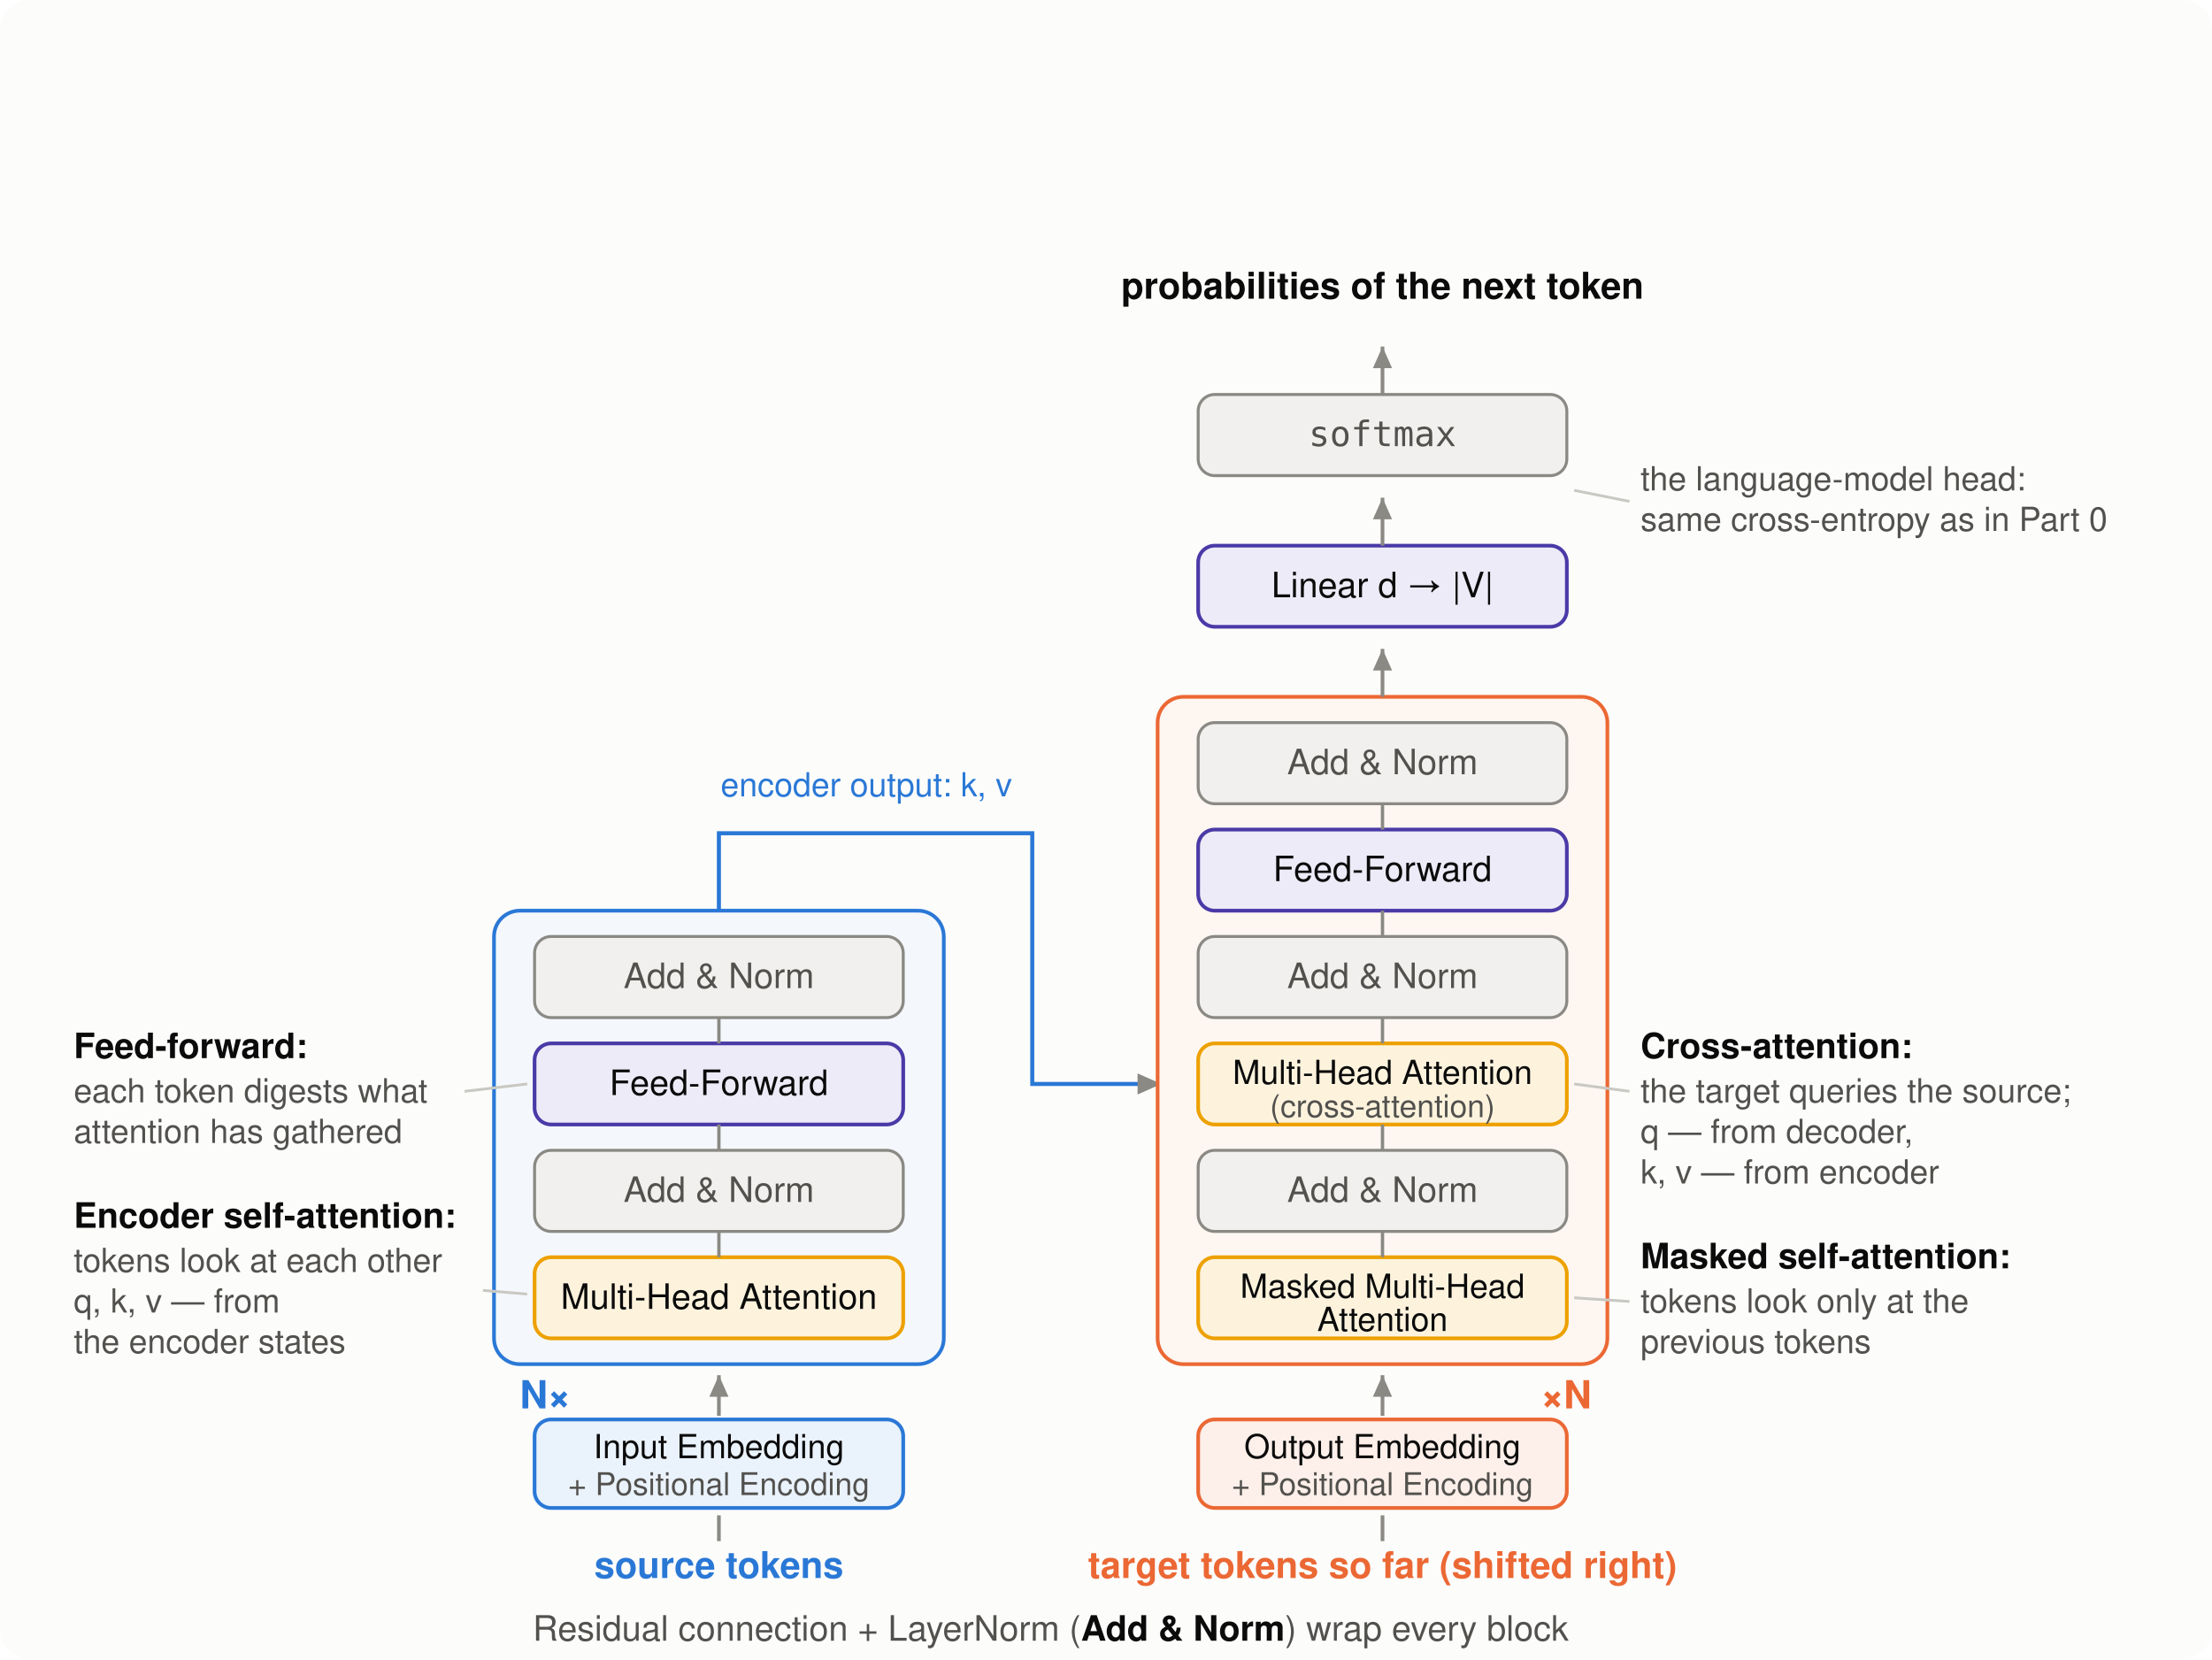
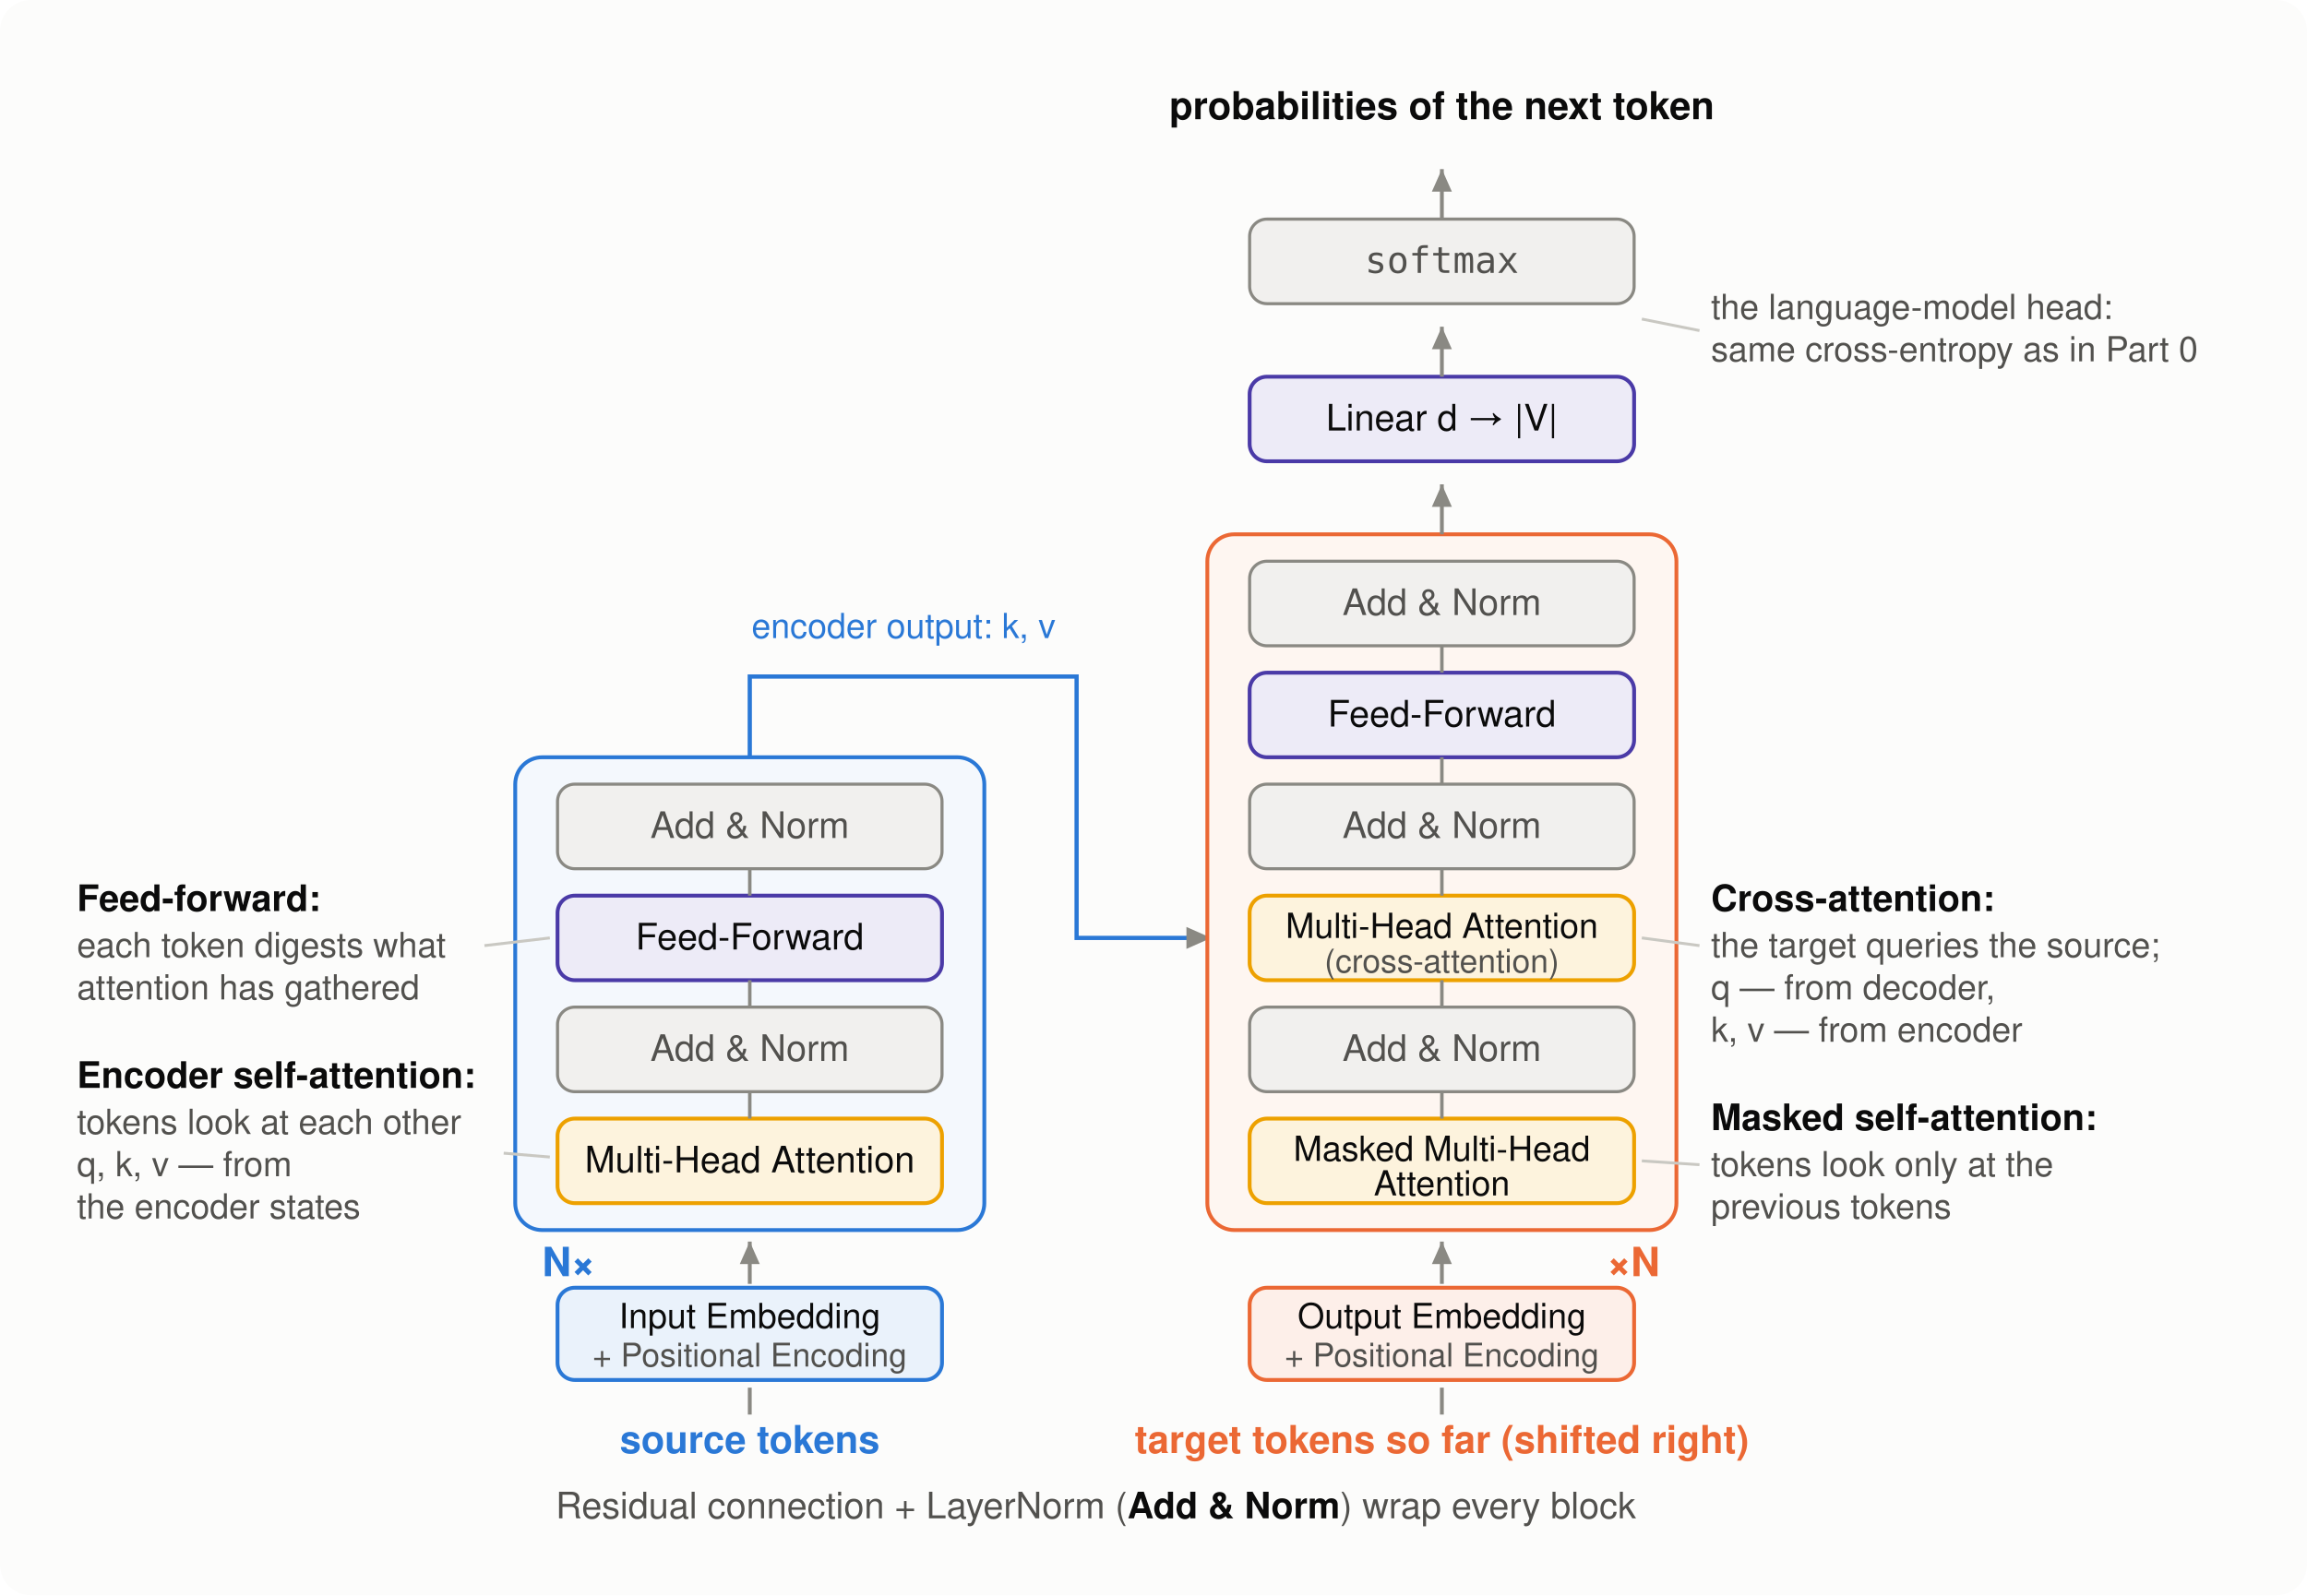
- <svg xmlns="http://www.w3.org/2000/svg" viewBox="0 0 1200 900" font-family="-apple-system, 'Segoe UI', Helvetica, Arial, sans-serif">
+ <svg xmlns="http://www.w3.org/2000/svg" viewBox="0 100 1200 830" font-family="-apple-system, 'Segoe UI', Helvetica, Arial, sans-serif">
  <defs>
    <marker id="arr" viewBox="0 0 10 10" refX="9" refY="5" markerWidth="6.5" markerHeight="6.5" orient="auto-start-reverse">
      <path d="M 0 1 L 9 5 L 0 9 z" fill="#8a8983" />
    </marker>
  </defs>
-   <rect x="0" y="0" width="1200" height="900" rx="16" fill="#fcfcfb" />
+   <rect x="0" y="100" width="1200" height="830" rx="16" fill="#fcfcfb" />
  <rect x="268" y="494" width="244" height="246" rx="14" fill="#f4f8fd" stroke="#2a78d6" stroke-width="2" />
  <text x="282" y="764" font-size="21" fill="#2a78d6" font-weight="700">N×</text>
  <rect x="290" y="682" width="200" height="44" rx="9" fill="#fdf3dd" stroke="#eda100" stroke-width="2" />
  <text x="390" y="710" text-anchor="middle" font-size="19" fill="#0b0b0b">Multi-Head Attention</text>
  <rect x="290" y="624" width="200" height="44" rx="9" fill="#f1f0ee" stroke="#8a8983" stroke-width="1.6" />
  <text x="390" y="652" text-anchor="middle" font-size="19" fill="#52514e">Add &amp; Norm</text>
  <rect x="290" y="566" width="200" height="44" rx="9" fill="#edebf7" stroke="#4a3aa7" stroke-width="2" />
  <text x="390" y="594" text-anchor="middle" font-size="19" fill="#0b0b0b">Feed-Forward</text>
  <rect x="290" y="508" width="200" height="44" rx="9" fill="#f1f0ee" stroke="#8a8983" stroke-width="1.6" />
  <text x="390" y="536" text-anchor="middle" font-size="19" fill="#52514e">Add &amp; Norm</text>
  <rect x="290" y="770" width="200" height="48" rx="9" fill="#eaf2fb" stroke="#2a78d6" stroke-width="2" />
  <text x="390" y="791" text-anchor="middle" font-size="18" fill="#0b0b0b">Input Embedding</text>
  <text x="390" y="811" text-anchor="middle" font-size="17" fill="#52514e">+ Positional Encoding</text>
  <line x1="390" y1="768" x2="390" y2="746" stroke="#8a8983" stroke-width="2" marker-end="url(#arr)" />
  <line x1="390" y1="682" x2="390" y2="668" stroke="#8a8983" stroke-width="1.8" />
  <line x1="390" y1="624" x2="390" y2="610" stroke="#8a8983" stroke-width="1.8" />
  <line x1="390" y1="566" x2="390" y2="552" stroke="#8a8983" stroke-width="1.8" />
  <text x="390" y="856" text-anchor="middle" font-size="20" fill="#2a78d6" font-weight="600">source tokens</text>
  <line x1="390" y1="836" x2="390" y2="822" stroke="#8a8983" stroke-width="2" />
  <path d="M 390 494 L 390 452 L 560 452 L 560 588 L 630 588" fill="none" stroke="#2a78d6" stroke-width="2.2" marker-end="url(#arr)" />
  <text x="470" y="432" text-anchor="middle" font-size="18" fill="#2a78d6">encoder output: k, v</text>
  <rect x="628" y="378" width="244" height="362" rx="14" fill="#fef6f1" stroke="#eb6834" stroke-width="2" />
  <text x="836" y="764" font-size="21" fill="#eb6834" font-weight="700">×N</text>
  <rect x="650" y="682" width="200" height="44" rx="9" fill="#fdf3dd" stroke="#eda100" stroke-width="2" />
  <text x="750" y="704" text-anchor="middle" font-size="18" fill="#0b0b0b">Masked Multi-Head</text>
  <text x="750" y="722" text-anchor="middle" font-size="18" fill="#0b0b0b">Attention</text>
  <rect x="650" y="624" width="200" height="44" rx="9" fill="#f1f0ee" stroke="#8a8983" stroke-width="1.6" />
  <text x="750" y="652" text-anchor="middle" font-size="19" fill="#52514e">Add &amp; Norm</text>
  <rect x="650" y="566" width="200" height="44" rx="9" fill="#fdf3dd" stroke="#eda100" stroke-width="2" />
  <text x="750" y="588" text-anchor="middle" font-size="18" fill="#0b0b0b">Multi-Head Attention</text>
  <text x="750" y="606" text-anchor="middle" font-size="17" fill="#52514e">(cross-attention)</text>
  <rect x="650" y="508" width="200" height="44" rx="9" fill="#f1f0ee" stroke="#8a8983" stroke-width="1.6" />
  <text x="750" y="536" text-anchor="middle" font-size="19" fill="#52514e">Add &amp; Norm</text>
  <rect x="650" y="450" width="200" height="44" rx="9" fill="#edebf7" stroke="#4a3aa7" stroke-width="2" />
  <text x="750" y="478" text-anchor="middle" font-size="19" fill="#0b0b0b">Feed-Forward</text>
  <rect x="650" y="392" width="200" height="44" rx="9" fill="#f1f0ee" stroke="#8a8983" stroke-width="1.6" />
  <text x="750" y="420" text-anchor="middle" font-size="19" fill="#52514e">Add &amp; Norm</text>
  <rect x="650" y="770" width="200" height="48" rx="9" fill="#fdefe9" stroke="#eb6834" stroke-width="2" />
  <text x="750" y="791" text-anchor="middle" font-size="18" fill="#0b0b0b">Output Embedding</text>
  <text x="750" y="811" text-anchor="middle" font-size="17" fill="#52514e">+ Positional Encoding</text>
  <line x1="750" y1="768" x2="750" y2="746" stroke="#8a8983" stroke-width="2" marker-end="url(#arr)" />
  <line x1="750" y1="682" x2="750" y2="668" stroke="#8a8983" stroke-width="1.8" />
  <line x1="750" y1="624" x2="750" y2="610" stroke="#8a8983" stroke-width="1.8" />
  <line x1="750" y1="566" x2="750" y2="552" stroke="#8a8983" stroke-width="1.8" />
  <line x1="750" y1="508" x2="750" y2="494" stroke="#8a8983" stroke-width="1.8" />
  <line x1="750" y1="450" x2="750" y2="436" stroke="#8a8983" stroke-width="1.8" />
  <text x="750" y="856" text-anchor="middle" font-size="20" fill="#eb6834" font-weight="600">target tokens so far (shifted right)</text>
  <line x1="750" y1="836" x2="750" y2="822" stroke="#8a8983" stroke-width="2" />
  <line x1="750" y1="378" x2="750" y2="352" stroke="#8a8983" stroke-width="2" marker-end="url(#arr)" />
  <rect x="650" y="296" width="200" height="44" rx="9" fill="#edebf7" stroke="#4a3aa7" stroke-width="2" />
  <text x="750" y="324" text-anchor="middle" font-size="19" fill="#0b0b0b">Linear  d → |V|</text>
  <line x1="750" y1="296" x2="750" y2="270" stroke="#8a8983" stroke-width="2" marker-end="url(#arr)" />
  <rect x="650" y="214" width="200" height="44" rx="9" fill="#f1f0ee" stroke="#8a8983" stroke-width="1.6" />
  <text x="750" y="242" text-anchor="middle" font-size="19" fill="#52514e" font-family="ui-monospace, Menlo, monospace">softmax</text>
  <line x1="750" y1="214" x2="750" y2="188" stroke="#8a8983" stroke-width="2" marker-end="url(#arr)" />
  <text x="750" y="162" text-anchor="middle" font-size="20" fill="#0b0b0b" font-weight="600">probabilities of the next token</text>
  <text x="40" y="666" font-size="19" fill="#0b0b0b" font-weight="600">Encoder self-attention:</text>
  <text x="40" y="690" font-size="18" fill="#52514e">tokens look at each other</text>
  <text x="40" y="712" font-size="18" fill="#52514e">q, k, v — from</text>
  <text x="40" y="734" font-size="18" fill="#52514e">the encoder states</text>
  <line x1="262" y1="700" x2="286" y2="702" stroke="#c9c8c2" stroke-width="1.5" />
  <text x="40" y="574" font-size="19" fill="#0b0b0b" font-weight="600">Feed-forward:</text>
  <text x="40" y="598" font-size="18" fill="#52514e">each token digests what</text>
  <text x="40" y="620" font-size="18" fill="#52514e">attention has gathered</text>
  <line x1="252" y1="592" x2="286" y2="588" stroke="#c9c8c2" stroke-width="1.5" />
  <text x="890" y="688" font-size="19" fill="#0b0b0b" font-weight="600">Masked self-attention:</text>
  <text x="890" y="712" font-size="18" fill="#52514e">tokens look only at the</text>
  <text x="890" y="734" font-size="18" fill="#52514e">previous tokens</text>
  <line x1="884" y1="706" x2="854" y2="704" stroke="#c9c8c2" stroke-width="1.5" />
  <text x="890" y="574" font-size="19" fill="#0b0b0b" font-weight="600">Cross-attention:</text>
  <text x="890" y="598" font-size="18" fill="#52514e">the target queries the source;</text>
  <text x="890" y="620" font-size="18" fill="#52514e">q — from decoder,</text>
  <text x="890" y="642" font-size="18" fill="#52514e">k, v — from encoder</text>
  <line x1="884" y1="592" x2="854" y2="588" stroke="#c9c8c2" stroke-width="1.5" />
  <text x="890" y="266" font-size="18" fill="#52514e">the language-model head:</text>
  <text x="890" y="288" font-size="18" fill="#52514e">same cross-entropy as in Part 0</text>
  <line x1="884" y1="272" x2="854" y2="266" stroke="#c9c8c2" stroke-width="1.5" />
  <text x="570" y="890" text-anchor="middle" font-size="19" fill="#52514e">Residual connection + LayerNorm (<tspan font-weight="600" fill="#0b0b0b">Add &amp; Norm</tspan>) wrap every block</text>
</svg>
